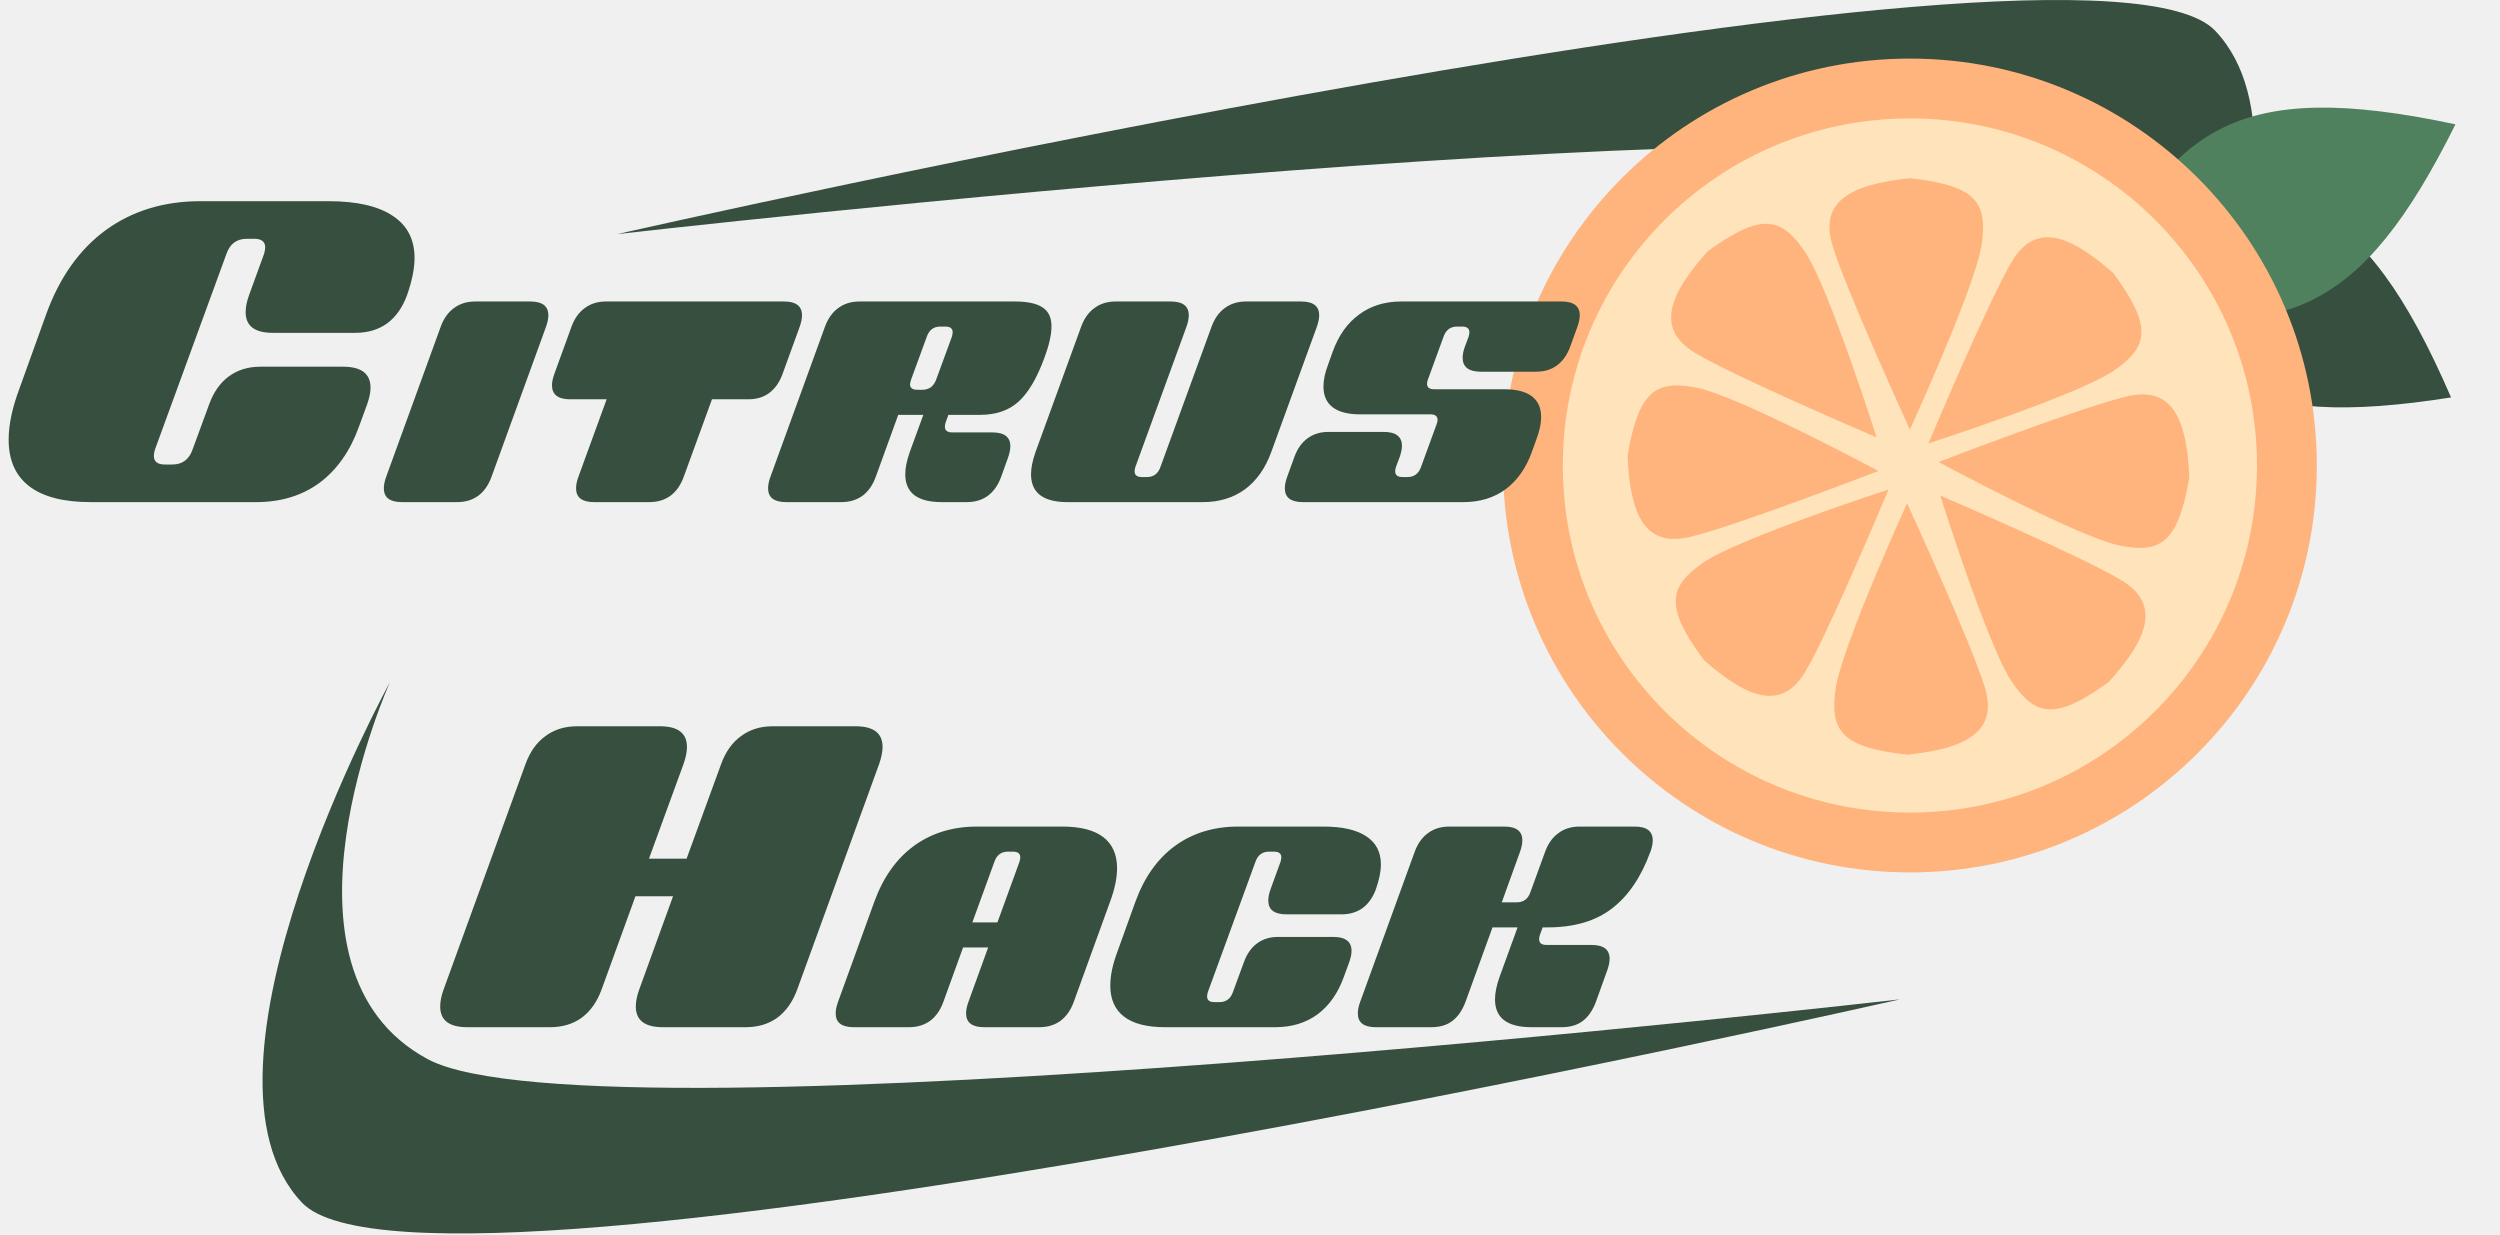
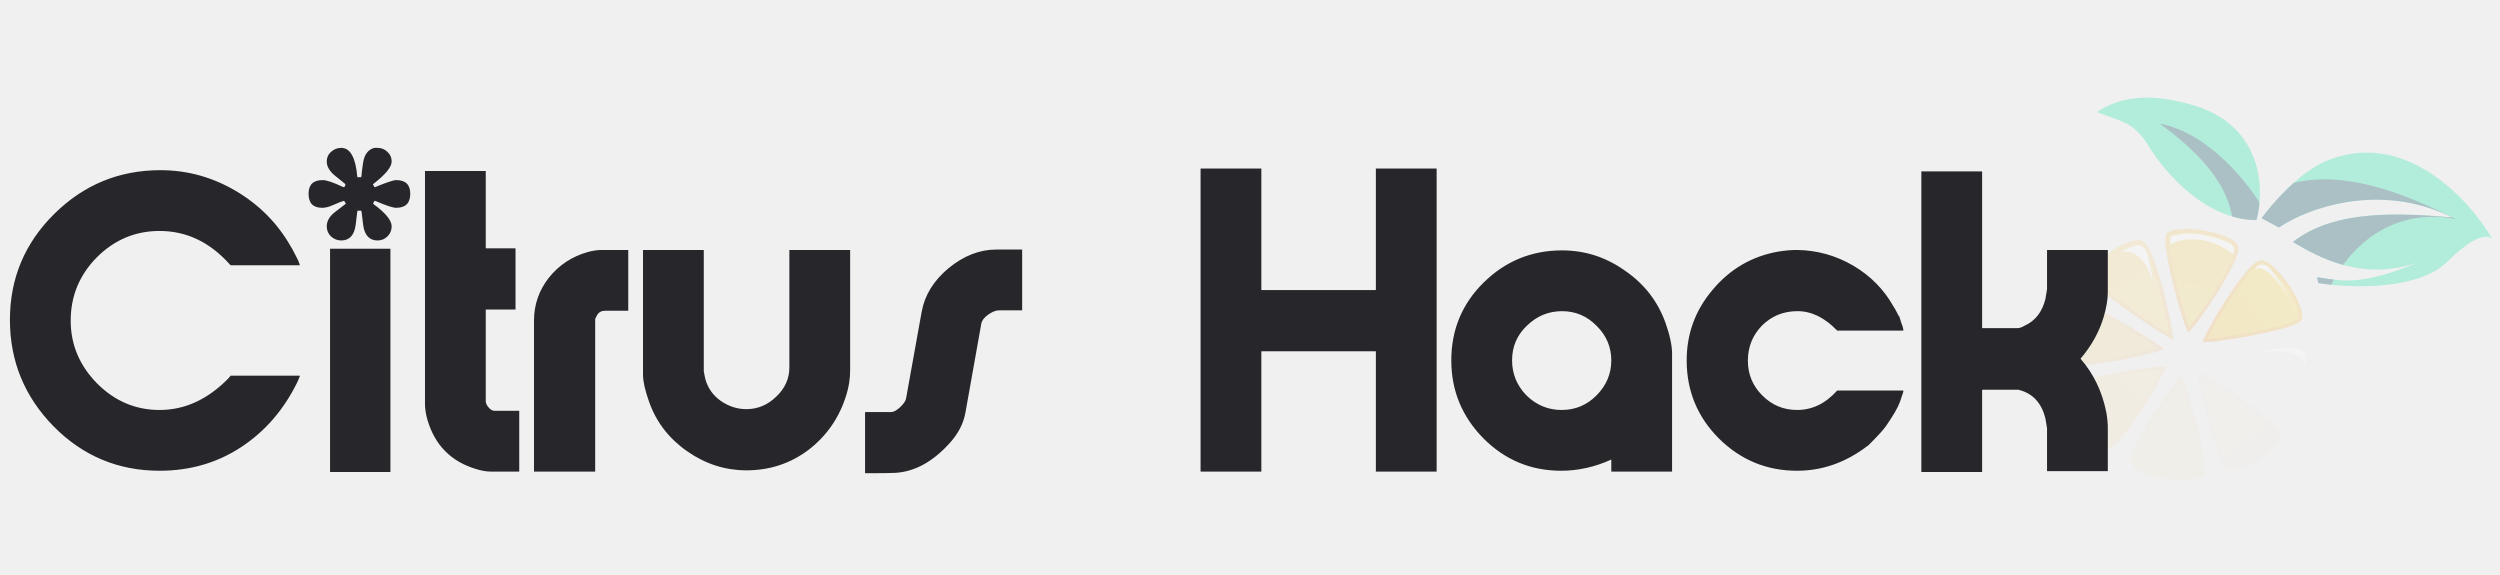
- <svg xmlns="http://www.w3.org/2000/svg" width="638" height="315" viewBox="0 0 638 315" fill="none">
-   <path d="M77.112 306.959C45.041 273.361 99.51 174.096 99.51 174.096C99.51 174.096 66.421 247.4 109.182 270.307C151.942 293.214 484.862 255.035 484.862 255.035C484.862 255.035 109.182 340.556 77.112 306.959Z" fill="#374F3E" />
-   <path d="M565.292 7.821C597.362 41.419 542.894 140.684 542.894 140.684C542.894 140.684 575.982 67.38 533.222 44.473C490.461 21.566 157.542 59.744 157.542 59.744C157.542 59.744 533.222 -25.776 565.292 7.821Z" fill="#374F3E" />
-   <path d="M535.805 52.2C582.433 41.195 603.04 49.451 625.508 101.421C572.764 109.746 553.243 98.777 535.805 52.2Z" fill="#374F3E" />
-   <path d="M534.531 76.301C552.588 31.926 571.261 19.919 626.634 31.732C602.847 79.538 582.593 89.088 534.531 76.301Z" fill="#50815E" />
-   <circle cx="487.407" cy="118.795" r="103.846" fill="#FFB47E" />
-   <circle cx="487.407" cy="118.795" r="88.575" fill="#FFE3BB" />
-   <path d="M505.733 62.29C504.206 72.98 487.407 109.632 487.407 109.632C487.407 109.632 470.608 72.98 467.554 62.29C464.5 51.6 471.926 47.04 487.407 45.491C504.199 47.29 507.26 51.6 505.733 62.29Z" fill="#FFB47E" />
-   <path d="M513.33 173.859C507.287 164.909 495.141 126.464 495.141 126.464C495.141 126.464 532.193 142.36 541.632 148.235C551.071 154.109 548.626 162.474 538.189 174.012C524.534 183.949 519.372 182.808 513.33 173.859Z" fill="#FFB47E" />
-   <path d="M540.785 139.176C530.213 136.978 494.693 117.902 494.693 117.902C494.693 117.902 532.331 103.448 543.192 101.073C554.053 98.699 558.136 106.398 558.706 121.946C555.852 138.591 551.358 141.374 540.785 139.176Z" fill="#FFB47E" />
-   <path d="M539.393 94.632C530.488 100.739 492.132 113.163 492.132 113.163C492.132 113.163 507.759 75.997 513.565 66.516C519.372 57.035 527.754 59.419 539.367 69.772C549.402 83.355 548.299 88.525 539.393 94.632Z" fill="#FFB47E" />
-   <path d="M468.444 175.819C469.951 165.126 486.681 128.443 486.681 128.443C486.681 128.443 503.548 165.063 506.623 175.748C509.697 186.432 502.279 191.006 486.801 192.583C470.006 190.816 466.937 186.512 468.444 175.819Z" fill="#FFB47E" />
-   <path d="M460.638 64.265C466.697 73.204 478.916 111.626 478.916 111.626C478.916 111.626 441.833 95.8 432.384 89.943C422.934 84.085 425.362 75.716 435.778 64.159C449.414 54.196 454.578 55.327 460.638 64.265Z" fill="#FFB47E" />
-   <path d="M433.247 98.999C443.824 101.177 479.38 120.186 479.38 120.186C479.38 120.186 441.769 134.712 430.912 137.106C420.055 139.501 415.958 131.81 415.359 116.263C418.182 99.613 422.671 96.821 433.247 98.999Z" fill="#FFB47E" />
-   <path d="M434.723 143.54C443.617 137.416 481.95 124.921 481.95 124.921C481.95 124.921 466.392 162.116 460.604 171.608C454.815 181.1 446.429 178.732 434.796 168.401C424.735 154.837 425.829 149.664 434.723 143.54Z" fill="#FFB47E" />
-   <path d="M23.136 128.141C16.224 128.141 11.008 126.797 7.488 124.109C3.968 121.421 2.208 117.453 2.208 112.205C2.208 108.429 3.104 104.141 4.896 99.341L11.808 80.141C15.2 70.797 20.256 63.661 26.976 58.733C33.76 53.805 41.824 51.341 51.168 51.341H83.808C91.04 51.341 96.512 52.589 100.224 55.085C103.936 57.517 105.792 61.101 105.792 65.837C105.792 68.525 105.152 71.693 103.872 75.341C102.72 78.477 101.024 80.877 98.784 82.541C96.544 84.141 93.856 84.941 90.72 84.941H69.6C64.992 84.941 62.688 83.181 62.688 79.661C62.688 78.381 62.976 76.941 63.552 75.341L67.392 64.781C67.584 64.077 67.68 63.533 67.68 63.149C67.68 61.677 66.752 60.941 64.896 60.941H62.976C60.416 60.941 58.688 62.221 57.792 64.781L39.552 114.701C39.36 115.341 39.264 115.885 39.264 116.333C39.264 117.805 40.192 118.541 42.048 118.541H43.968C46.528 118.541 48.256 117.261 49.152 114.701L53.376 103.181C54.528 100.045 56.192 97.677 58.368 96.077C60.608 94.413 63.296 93.581 66.432 93.581H87.552C92.224 93.581 94.56 95.373 94.56 98.957C94.56 100.109 94.272 101.517 93.696 103.181L91.584 108.941C89.344 115.149 85.984 119.917 81.504 123.245C77.024 126.509 71.648 128.141 65.376 128.141H23.136ZM102.562 128.141C99.49 128.141 97.954 126.967 97.954 124.621C97.954 123.767 98.145 122.807 98.529 121.741L112.482 83.341C113.25 81.25 114.38 79.671 115.874 78.605C117.367 77.495 119.159 76.941 121.25 76.941H135.33C138.402 76.941 139.938 78.114 139.938 80.461C139.938 81.271 139.746 82.231 139.362 83.341L125.41 121.741C124.642 123.831 123.511 125.431 122.018 126.541C120.524 127.607 118.732 128.141 116.642 128.141H102.562ZM151.617 128.141C148.545 128.141 147.009 126.967 147.009 124.621C147.009 123.767 147.201 122.807 147.585 121.741L154.817 101.901H145.537C142.422 101.901 140.865 100.706 140.865 98.317C140.865 97.506 141.057 96.567 141.441 95.501L145.857 83.341C146.625 81.25 147.755 79.671 149.249 78.605C150.742 77.495 152.534 76.941 154.625 76.941H200.065C203.137 76.941 204.673 78.114 204.673 80.461C204.673 81.271 204.481 82.231 204.097 83.341L199.681 95.501C198.913 97.591 197.782 99.191 196.289 100.301C194.838 101.367 193.067 101.901 190.977 101.901H181.697L174.465 121.741C173.697 123.831 172.566 125.431 171.073 126.541C169.579 127.607 167.787 128.141 165.697 128.141H151.617ZM200.624 128.141C197.552 128.141 196.016 126.967 196.016 124.621C196.016 123.767 196.208 122.807 196.592 121.741L210.544 83.341C211.312 81.25 212.443 79.671 213.936 78.605C215.429 77.495 217.221 76.941 219.312 76.941H258.992C262.235 76.941 264.603 77.453 266.096 78.477C267.589 79.458 268.336 81.058 268.336 83.277C268.336 85.41 267.739 88.077 266.544 91.277C264.624 96.525 262.405 100.279 259.888 102.541C257.413 104.759 254.171 105.869 250.16 105.869H242.032L241.328 107.789C241.2 108.215 241.136 108.578 241.136 108.877C241.136 109.858 241.755 110.349 242.992 110.349H253.232C256.304 110.349 257.84 111.522 257.84 113.869C257.84 114.679 257.648 115.639 257.264 116.749L255.472 121.741C254.704 123.831 253.573 125.431 252.08 126.541C250.587 127.607 248.795 128.141 246.704 128.141H240.304C237.232 128.141 234.907 127.543 233.328 126.349C231.792 125.154 231.024 123.383 231.024 121.037C231.024 119.415 231.408 117.517 232.176 115.341L235.632 105.869H229.232L223.472 121.741C222.704 123.831 221.573 125.431 220.08 126.541C218.587 127.607 216.795 128.141 214.704 128.141H200.624ZM232.496 96.909C232.325 97.506 232.24 97.89 232.24 98.061C232.24 98.999 232.859 99.469 234.096 99.469H235.376C236.229 99.469 236.955 99.255 237.552 98.829C238.149 98.359 238.597 97.719 238.896 96.909L242.928 85.901C243.056 85.431 243.12 85.069 243.12 84.813C243.12 83.831 242.501 83.341 241.264 83.341H239.984C238.277 83.341 237.125 84.194 236.528 85.901L232.496 96.909ZM298.767 76.941C301.839 76.941 303.375 78.114 303.375 80.461C303.375 81.271 303.183 82.231 302.799 83.341L289.743 119.181C289.615 119.607 289.551 119.97 289.551 120.269C289.551 121.25 290.17 121.741 291.407 121.741H292.687C294.394 121.741 295.546 120.887 296.143 119.181L309.199 83.341C309.967 81.25 311.098 79.671 312.591 78.605C314.084 77.495 315.876 76.941 317.967 76.941H332.047C335.119 76.941 336.655 78.114 336.655 80.461C336.655 81.271 336.463 82.231 336.079 83.341L324.431 115.341C322.938 119.479 320.698 122.658 317.711 124.877C314.724 127.053 311.14 128.141 306.959 128.141H272.399C269.327 128.141 267.002 127.543 265.423 126.349C263.887 125.154 263.119 123.383 263.119 121.037C263.119 119.415 263.503 117.517 264.271 115.341L275.919 83.341C276.687 81.25 277.818 79.671 279.311 78.605C280.804 77.495 282.596 76.941 284.687 76.941H298.767ZM332.498 128.141C329.425 128.141 327.889 126.967 327.889 124.621C327.889 123.767 328.081 122.807 328.465 121.741L330.322 116.621C331.09 114.53 332.199 112.951 333.65 111.885C335.143 110.775 336.935 110.221 339.026 110.221H353.106C356.22 110.221 357.778 111.415 357.778 113.805C357.778 114.573 357.586 115.511 357.202 116.621L356.242 119.181C356.114 119.607 356.05 119.97 356.05 120.269C356.05 121.25 356.668 121.741 357.906 121.741H359.186C360.892 121.741 362.044 120.887 362.642 119.181L366.61 108.301C366.78 107.917 366.866 107.533 366.866 107.149C366.866 106.21 366.247 105.741 365.01 105.741H347.09C344.018 105.741 341.692 105.143 340.114 103.949C338.535 102.754 337.746 100.983 337.746 98.637C337.746 96.973 338.151 95.074 338.962 92.941L340.114 89.741C341.607 85.602 343.847 82.445 346.833 80.269C349.82 78.05 353.404 76.941 357.586 76.941H398.546C401.618 76.941 403.154 78.114 403.154 80.461C403.154 81.271 402.962 82.231 402.578 83.341L400.722 88.461C399.954 90.551 398.823 92.151 397.33 93.261C395.879 94.327 394.108 94.861 392.018 94.861H377.938C374.823 94.861 373.266 93.666 373.266 91.277C373.266 90.466 373.458 89.527 373.842 88.461L374.802 85.901C374.93 85.431 374.994 85.069 374.994 84.813C374.994 83.831 374.375 83.341 373.138 83.341H371.858C370.151 83.341 368.999 84.194 368.402 85.901L364.434 96.781C364.263 97.165 364.178 97.549 364.178 97.933C364.178 98.871 364.796 99.341 366.034 99.341H383.954C387.026 99.341 389.351 99.938 390.93 101.133C392.508 102.327 393.298 104.098 393.298 106.445C393.298 108.109 392.892 110.007 392.082 112.141L390.93 115.341C389.436 119.479 387.196 122.658 384.21 124.877C381.223 127.053 377.639 128.141 373.458 128.141H332.498ZM119.249 262.141C114.64 262.141 112.336 260.381 112.336 256.861C112.336 255.581 112.624 254.141 113.2 252.541L134.129 194.941C135.281 191.805 136.977 189.437 139.217 187.837C141.457 186.173 144.145 185.341 147.281 185.341H168.401C173.009 185.341 175.312 187.101 175.312 190.621C175.312 191.837 175.025 193.277 174.449 194.941L165.617 219.133H175.217L184.049 194.941C185.201 191.805 186.897 189.437 189.137 187.837C191.377 186.173 194.065 185.341 197.201 185.341H218.321C222.929 185.341 225.233 187.101 225.233 190.621C225.233 191.837 224.945 193.277 224.369 194.941L203.441 252.541C202.289 255.677 200.593 258.077 198.353 259.741C196.113 261.341 193.425 262.141 190.289 262.141H169.169C164.561 262.141 162.257 260.381 162.257 256.861C162.257 255.581 162.545 254.141 163.121 252.541L171.76 228.733H162.161L153.521 252.541C152.369 255.677 150.673 258.077 148.433 259.741C146.193 261.341 143.505 262.141 140.369 262.141H119.249ZM217.874 262.141C214.802 262.141 213.266 260.967 213.266 258.621C213.266 257.767 213.458 256.807 213.842 255.741L223.122 230.141C225.383 223.911 228.754 219.154 233.234 215.869C237.757 212.583 243.133 210.941 249.362 210.941H271.122C275.73 210.941 279.207 211.837 281.554 213.629C283.901 215.421 285.074 218.066 285.074 221.565C285.074 224.082 284.477 226.941 283.282 230.141L274.002 255.741C273.234 257.831 272.103 259.431 270.61 260.541C269.117 261.607 267.325 262.141 265.234 262.141H251.154C248.082 262.141 246.546 260.967 246.546 258.621C246.546 257.767 246.738 256.807 247.122 255.741L252.178 241.789H245.778L240.722 255.741C239.954 257.831 238.823 259.431 237.33 260.541C235.837 261.607 234.045 262.141 231.954 262.141H217.874ZM254.546 235.389L260.178 219.901C260.306 219.431 260.37 219.069 260.37 218.813C260.37 217.831 259.751 217.341 258.514 217.341H257.234C255.527 217.341 254.375 218.194 253.778 219.901L248.146 235.389H254.546ZM297.299 262.141C292.691 262.141 289.214 261.245 286.867 259.453C284.52 257.661 283.347 255.015 283.347 251.517C283.347 248.999 283.944 246.141 285.139 242.941L289.747 230.141C292.008 223.911 295.379 219.154 299.859 215.869C304.382 212.583 309.758 210.941 315.987 210.941H337.747C342.568 210.941 346.216 211.773 348.691 213.437C351.166 215.058 352.403 217.447 352.403 220.605C352.403 222.397 351.976 224.509 351.123 226.941C350.355 229.031 349.224 230.631 347.731 231.741C346.238 232.807 344.446 233.341 342.355 233.341H328.275C325.203 233.341 323.667 232.167 323.667 229.821C323.667 228.967 323.859 228.007 324.243 226.941L326.803 219.901C326.931 219.431 326.995 219.069 326.995 218.813C326.995 217.831 326.376 217.341 325.139 217.341H323.859C322.152 217.341 321 218.194 320.403 219.901L308.243 253.181C308.115 253.607 308.051 253.97 308.051 254.269C308.051 255.25 308.67 255.741 309.907 255.741H311.187C312.894 255.741 314.046 254.887 314.643 253.181L317.459 245.501C318.227 243.41 319.336 241.831 320.787 240.765C322.28 239.655 324.072 239.101 326.163 239.101H340.243C343.358 239.101 344.915 240.295 344.915 242.685C344.915 243.453 344.723 244.391 344.339 245.501L342.931 249.341C341.438 253.479 339.198 256.658 336.211 258.877C333.224 261.053 329.64 262.141 325.459 262.141H297.299ZM351.124 262.141C348.052 262.141 346.516 260.967 346.516 258.621C346.516 257.767 346.708 256.807 347.092 255.741L361.044 217.341C361.812 215.25 362.943 213.671 364.436 212.605C365.929 211.495 367.721 210.941 369.812 210.941H383.892C386.964 210.941 388.5 212.114 388.5 214.461C388.5 215.271 388.308 216.231 387.924 217.341L383.252 230.269H387.092C388.799 230.269 389.951 229.415 390.548 227.709L394.324 217.341C395.092 215.25 396.223 213.671 397.716 212.605C399.209 211.495 401.001 210.941 403.092 210.941H417.172C420.244 210.941 421.78 212.114 421.78 214.461C421.78 215.271 421.588 216.231 421.204 217.341L421.14 217.469C418.793 223.869 415.529 228.669 411.348 231.869C407.167 235.069 401.705 236.669 394.964 236.669H393.684L392.98 238.589C392.852 239.015 392.788 239.378 392.788 239.677C392.788 240.658 393.407 241.149 394.644 241.149H406.164C409.236 241.149 410.772 242.322 410.772 244.669C410.772 245.479 410.58 246.439 410.196 247.549L407.252 255.741C406.441 257.874 405.332 259.474 403.924 260.541C402.559 261.607 400.745 262.141 398.484 262.141H390.804C387.732 262.141 385.407 261.543 383.828 260.349C382.292 259.154 381.524 257.383 381.524 255.037C381.524 253.415 381.908 251.517 382.676 249.341L387.284 236.669H380.884L373.972 255.741C373.161 257.874 372.052 259.474 370.644 260.541C369.279 261.607 367.465 262.141 365.204 262.141H351.124Z" fill="#374F3E" />
+ <svg xmlns="http://www.w3.org/2000/svg" width="774" height="178" viewBox="0 0 774 178" fill="none">
+   <g opacity="0.3">
+     <path d="M717.726 87.62L717.387 85.812C725.252 87.032 730.782 88.623 749.209 81.044C731.413 87.498 717.597 79.439 710.073 75.051L709.884 74.941C722.722 64.749 743.084 65.947 759.289 67.326C736.508 56.025 713.953 64.696 705.523 70.444L700.189 67.551C703.383 63.159 711.765 53.507 719.739 50.036C744.213 39.413 764.589 61.686 771.778 74.239C771.797 74.27 771.815 74.301 771.832 74.332C771.814 74.301 771.796 74.27 771.778 74.239C770.823 72.687 766.803 71.96 757.797 80.931C748.612 90.079 727.256 89.202 717.726 87.62Z" fill="#21E5A7" />
+     <mask id="mask0_104_656" style="mask-type:alpha" maskUnits="userSpaceOnUse" x="700" y="47" width="72" height="42">
+       <path d="M717.726 87.62L717.387 85.812C725.252 87.032 730.782 88.623 749.209 81.044C731.413 87.498 717.597 79.439 710.073 75.051L709.884 74.941C722.722 64.749 743.084 65.947 759.289 67.326C736.508 56.025 713.953 64.696 705.523 70.444L700.189 67.551C703.383 63.159 711.765 53.507 719.739 50.036C744.213 39.413 764.589 61.686 771.778 74.239C771.797 74.27 771.815 74.301 771.832 74.332C771.814 74.301 771.796 74.27 771.778 74.239C770.823 72.687 766.803 71.96 757.797 80.931C748.612 90.079 727.256 89.202 717.726 87.62Z" fill="#21E5A7" />
+     </mask>
+     <g mask="url(#mask0_104_656)">
+       <path d="M760.321 67.8C736.798 63.406 723.942 81.533 720.453 91.145L698.373 68.409C698.276 68.153 699.815 65.638 706.758 57.629C725.991 50.804 748.885 62.308 760.321 67.8Z" fill="#0B4F62" />
+     </g>
+     <path d="M678.29 32.353C700.726 38.544 701.176 58.788 698.597 68.136C682.794 68.105 670.181 53.331 665.34 45.407C660.499 37.483 656.721 37.758 649.224 34.686C657.457 29.178 667.17 29.222 678.29 32.353Z" fill="#21E5A7" />
+     <mask id="mask1_104_656" style="mask-type:alpha" maskUnits="userSpaceOnUse" x="649" y="30" width="51" height="39">
+       <path d="M678.29 32.353C700.726 38.544 701.176 58.788 698.597 68.136C682.794 68.105 670.181 53.331 665.34 45.407C660.499 37.483 656.721 37.758 649.224 34.686C657.457 29.178 667.17 29.222 678.29 32.353Z" fill="#21E5A7" />
+     </mask>
+     <g mask="url(#mask1_104_656)">
+       <path d="M700.877 64.969L700.044 70.261C697.701 72.689 692.624 75.416 691.058 66.903C689.1 56.261 680.767 47.123 668.656 38.259C684.15 41.229 696.592 57.303 700.877 64.969Z" fill="#0B4F62" />
+     </g>
+     <path opacity="0.1" d="M674.727 117.887C674.926 117.659 675.094 117.479 675.228 117.347C675.31 117.518 675.408 117.744 675.52 118.026C675.805 118.744 676.163 119.773 676.563 121.024C677.364 123.525 678.328 126.887 679.216 130.371C680.105 133.856 680.915 137.453 681.413 140.426C681.661 141.914 681.83 143.235 681.892 144.303C681.956 145.395 681.902 146.149 681.757 146.55C681.641 146.873 681.32 147.192 680.704 147.465C680.095 147.736 679.267 147.928 678.268 148.039C676.275 148.259 673.709 148.139 671.125 147.75C668.542 147.362 665.974 146.71 663.973 145.884C662.972 145.471 662.131 145.021 661.504 144.551C660.87 144.075 660.501 143.612 660.366 143.189C660.235 142.775 660.285 142.056 660.582 141.024C660.871 140.017 661.366 138.801 662.013 137.449C663.307 134.745 665.182 131.551 667.139 128.493C669.095 125.437 671.125 122.53 672.725 120.402C673.525 119.337 674.213 118.474 674.727 117.887Z" fill="url(#paint0_linear_104_656)" stroke="url(#paint1_linear_104_656)" />
+     <path opacity="0.6" d="M682.928 104.741C682.805 105.018 682.712 105.245 682.648 105.423C682.837 105.426 683.084 105.42 683.387 105.403C684.159 105.361 685.242 105.254 686.547 105.093C689.153 104.771 692.609 104.236 696.144 103.581C699.681 102.927 703.286 102.154 706.194 101.359C707.648 100.961 708.919 100.56 709.914 100.169C710.932 99.768 711.594 99.403 711.897 99.104C712.142 98.863 712.297 98.437 712.287 97.764C712.277 97.098 712.105 96.265 711.786 95.312C711.15 93.41 709.965 91.132 708.529 88.948C707.093 86.767 705.424 84.708 703.836 83.238C703.041 82.503 702.279 81.927 701.589 81.556C700.891 81.18 700.317 81.039 699.876 81.094C699.445 81.148 698.814 81.496 698.001 82.198C697.208 82.882 696.312 83.841 695.355 84.996C693.443 87.305 691.33 90.346 689.375 93.405C687.421 96.462 685.633 99.525 684.372 101.869C683.741 103.042 683.246 104.029 682.928 104.741Z" fill="url(#paint2_linear_104_656)" stroke="url(#paint3_linear_104_656)" />
+     <path opacity="0.05" d="M681.038 116.2C681.01 115.967 680.991 115.768 680.98 115.603C681.131 115.676 681.312 115.77 681.523 115.884C682.206 116.254 683.153 116.817 684.282 117.523C686.539 118.933 689.503 120.9 692.505 123.007C695.508 125.115 698.542 127.359 700.942 129.323C702.143 130.306 703.179 131.213 703.971 131.995C704.777 132.791 705.287 133.415 705.487 133.832C705.655 134.181 705.669 134.637 705.482 135.217C705.295 135.798 704.92 136.459 704.379 137.168C703.299 138.583 701.624 140.102 699.745 141.431C697.867 142.759 695.817 143.876 694.002 144.502C693.094 144.815 692.262 145 691.55 145.034C690.835 145.07 690.282 144.952 689.89 144.706C689.496 144.46 689.012 143.857 688.47 142.876C687.94 141.916 687.393 140.667 686.846 139.221C685.753 136.33 684.679 132.697 683.753 129.119C682.827 125.543 682.052 122.033 681.556 119.393C681.307 118.072 681.13 116.975 681.038 116.2ZM680.975 115.137C680.975 115.136 680.975 115.135 680.975 115.135C680.976 115.135 680.975 115.136 680.975 115.137Z" fill="url(#paint4_linear_104_656)" stroke="url(#paint5_linear_104_656)" />
+     <path opacity="0.2" d="M669.582 114.596C669.705 114.319 669.798 114.092 669.861 113.914C669.672 113.911 669.426 113.917 669.123 113.934C668.351 113.976 667.267 114.083 665.963 114.244C663.357 114.566 659.901 115.101 656.365 115.755C652.829 116.41 649.223 117.183 646.316 117.978C644.862 118.376 643.591 118.777 642.595 119.168C641.578 119.568 640.916 119.933 640.612 120.233C640.368 120.474 640.213 120.9 640.223 121.573C640.233 122.239 640.405 123.072 640.724 124.025C641.36 125.927 642.545 128.205 643.981 130.388C645.417 132.57 647.086 134.629 648.674 136.099C649.469 136.834 650.23 137.409 650.921 137.781C651.618 138.157 652.193 138.298 652.634 138.242C653.065 138.188 653.696 137.841 654.509 137.139C655.302 136.455 656.198 135.496 657.155 134.34C659.066 132.032 661.18 128.991 663.135 125.932C665.089 122.875 666.877 119.812 668.138 117.468C668.769 116.295 669.264 115.308 669.582 114.596Z" fill="url(#paint6_linear_104_656)" stroke="url(#paint7_linear_104_656)" />
+     <path opacity="0.5" d="M678.076 101.637C677.877 101.865 677.709 102.045 677.575 102.177C677.493 102.007 677.395 101.78 677.283 101.498C676.998 100.78 676.64 99.752 676.239 98.5C675.439 95.999 674.475 92.637 673.587 89.153C672.698 85.668 671.887 82.071 671.39 79.098C671.141 77.611 670.973 76.29 670.911 75.221C670.847 74.129 670.901 73.375 671.046 72.975C671.162 72.651 671.483 72.332 672.099 72.059C672.708 71.789 673.536 71.596 674.535 71.486C676.528 71.265 679.094 71.385 681.678 71.774C684.26 72.162 686.829 72.814 688.83 73.64C689.83 74.053 690.672 74.503 691.299 74.974C691.933 75.45 692.301 75.912 692.436 76.336C692.568 76.75 692.518 77.468 692.221 78.501C691.932 79.507 691.437 80.723 690.79 82.076C689.496 84.779 687.621 87.974 685.664 91.031C683.708 94.087 681.678 96.995 680.078 99.122C679.278 100.187 678.59 101.05 678.076 101.637Z" fill="url(#paint8_linear_104_656)" stroke="url(#paint9_linear_104_656)" />
+     <path d="M671.794 75.709L672.054 73.254C679.453 70.562 688.304 74.477 690.052 75.158C691.8 75.839 691.937 77.674 691.342 78.603C682.892 72.15 674.789 73.985 671.794 75.709Z" fill="white" />
+     <path d="M710.323 94.674C703.24 82.807 699.338 82.262 698.272 83.473C698.33 82.927 698.874 81.849 700.59 81.898C702.734 81.959 705.686 86.904 710.323 94.674Z" fill="white" />
+     <path d="M698.862 109.18C703.745 108.373 713.475 108.045 713.328 113.192C715.285 108.766 712.781 105.854 698.862 109.18Z" fill="white" />
+     <path opacity="0.3" d="M668.466 108.159C668.689 108.086 668.878 108.02 669.032 107.962C668.902 107.855 668.741 107.729 668.55 107.586C667.927 107.121 667.019 106.498 665.905 105.768C663.678 104.31 660.649 102.445 657.477 100.603C654.304 98.761 650.995 96.948 648.205 95.592C646.81 94.914 645.551 94.354 644.509 93.963C643.449 93.565 642.669 93.364 642.207 93.357C641.819 93.352 641.399 93.53 640.951 93.942C640.502 94.356 640.059 94.974 639.643 95.762C638.811 97.336 638.134 99.494 637.716 101.757C637.297 104.018 637.144 106.348 637.336 108.259C637.433 109.214 637.614 110.047 637.881 110.707C638.149 111.371 638.487 111.824 638.875 112.077C639.264 112.331 640.015 112.518 641.133 112.598C642.226 112.677 643.589 112.65 645.131 112.54C648.214 112.32 651.962 111.771 655.599 111.112C659.234 110.453 662.745 109.685 665.35 109.028C666.654 108.699 667.724 108.4 668.466 108.159ZM669.457 107.77C669.458 107.769 669.459 107.769 669.459 107.769C669.459 107.769 669.458 107.769 669.457 107.77Z" fill="url(#paint10_linear_104_656)" stroke="url(#paint11_linear_104_656)" />
+     <path opacity="0.4" d="M672.174 103.728C672.201 103.961 672.221 104.16 672.232 104.325C672.081 104.251 671.899 104.158 671.689 104.044C671.006 103.673 670.059 103.111 668.929 102.405C666.672 100.995 663.709 99.028 660.706 96.92C657.704 94.812 654.67 92.569 652.269 90.604C651.069 89.622 650.033 88.714 649.24 87.932C648.434 87.136 647.925 86.513 647.725 86.096C647.557 85.746 647.543 85.291 647.73 84.711C647.916 84.13 648.292 83.469 648.833 82.76C649.913 81.345 651.588 79.826 653.467 78.496C655.344 77.168 657.395 76.052 659.21 75.426C660.118 75.113 660.95 74.928 661.661 74.893C662.376 74.858 662.93 74.975 663.322 75.221C663.715 75.468 664.2 76.071 664.742 77.052C665.272 78.011 665.819 79.26 666.366 80.707C667.459 83.598 668.533 87.231 669.459 90.809C670.385 94.385 671.16 97.894 671.656 100.535C671.905 101.856 672.082 102.952 672.174 103.728ZM672.237 104.791C672.236 104.792 672.236 104.793 672.236 104.793C672.236 104.793 672.236 104.792 672.237 104.791Z" fill="url(#paint12_linear_104_656)" stroke="url(#paint13_linear_104_656)" />
+     <path d="M646.305 96.549C643.171 94.894 641.438 98.24 640.964 100.12L640.034 99.525C639.951 98.744 640.125 96.788 641.483 95.211C643.18 93.24 650.222 98.617 646.305 96.549Z" fill="white" />
+     <path d="M666.716 87.746C663.917 77.92 658.83 77.315 656.636 78.241C658.011 77.229 661.174 75.379 662.82 76.083C664.878 76.962 665.239 79.813 666.716 87.746Z" fill="white" />
+   </g>
+   <path d="M3.072 99.024C3.072 86.224 7.637 75.301 16.768 66.256C25.899 57.211 36.864 52.688 49.664 52.688C57.941 52.688 65.707 54.821 72.96 59.088C80.213 63.355 85.888 69.072 89.984 76.24C90.155 76.411 90.795 77.605 91.904 79.824C92.16 80.251 92.416 80.848 92.672 81.616C92.672 81.701 92.715 81.829 92.8 82V82.128H71.424C71.339 82.043 71.211 81.915 71.04 81.744C64.896 74.917 57.685 71.504 49.408 71.504C41.899 71.504 35.413 74.235 29.952 79.696C24.576 85.157 21.888 91.685 21.888 99.28C21.888 106.704 24.619 113.189 30.08 118.736C35.541 124.197 41.984 126.928 49.408 126.928C57.259 126.928 64.384 123.643 70.784 117.072C70.955 116.816 71.168 116.56 71.424 116.304H92.8V116.56C92.629 116.987 92.373 117.584 92.032 118.352C87.851 126.885 82.048 133.584 74.624 138.448C67.2 143.312 58.795 145.744 49.408 145.744C36.608 145.744 25.685 141.179 16.64 132.048C7.595 122.832 3.072 111.824 3.072 99.024ZM102.186 77.008H120.874V146.128H102.186V77.008ZM101.162 70.096C101.162 68.475 101.973 67.024 103.594 65.744C104.789 64.805 105.898 63.952 106.922 63.184C107.007 63.184 107.05 63.141 107.05 63.056C107.05 62.971 107.007 62.885 106.922 62.8C106.837 62.629 106.709 62.416 106.538 62.16C106.111 62.245 105.002 62.672 103.21 63.44C101.93 64.037 100.778 64.336 99.754 64.336C96.938 64.336 95.53 62.885 95.53 59.984C95.53 57.168 96.981 55.76 99.882 55.76C101.077 55.76 103.125 56.443 106.026 57.808L106.41 57.936H106.538C106.794 57.68 106.922 57.467 106.922 57.296V57.168C106.922 56.997 106.837 56.869 106.666 56.784C105.471 55.845 104.319 54.907 103.21 53.968C101.845 52.688 101.162 51.365 101.162 50C101.162 48.805 101.589 47.824 102.442 47.056C103.381 46.203 104.447 45.776 105.642 45.776C108.458 45.776 110.122 48.805 110.634 54.864H111.786L111.914 54.48C111.914 54.053 112.085 52.645 112.426 50.256C112.853 47.781 114.005 46.288 115.882 45.776H116.906C118.101 45.776 119.125 46.203 119.978 47.056C120.831 47.824 121.258 48.805 121.258 50C121.258 51.707 119.381 54.011 115.626 56.912C115.626 56.912 115.583 56.955 115.498 57.04V57.168C115.583 57.339 115.711 57.552 115.882 57.808L116.01 57.936H116.138C119.637 56.485 121.813 55.76 122.666 55.76C125.567 55.76 127.018 57.168 127.018 59.984C127.018 62.885 125.567 64.336 122.666 64.336C121.642 64.336 119.551 63.653 116.394 62.288C116.309 62.288 116.181 62.245 116.01 62.16L115.882 62.288L115.498 63.056L115.626 63.184C119.381 65.915 121.258 68.219 121.258 70.096C121.258 71.291 120.831 72.315 119.978 73.168C119.125 74.021 118.101 74.448 116.906 74.448C114.346 74.448 112.853 72.827 112.426 69.584C112.085 66.939 111.914 65.531 111.914 65.36L111.786 65.232H110.762L110.634 65.36C110.634 65.531 110.463 66.939 110.122 69.584C109.695 72.827 108.202 74.448 105.642 74.448C104.447 74.448 103.381 74.021 102.442 73.168C101.589 72.315 101.162 71.291 101.162 70.096ZM131.575 52.944H150.391V76.88H159.607V95.824H150.391V124.24C150.391 124.837 150.69 125.477 151.287 126.16C151.884 126.843 152.482 127.184 153.079 127.184H160.759V146H151.799C150.604 146 149.154 145.744 147.447 145.232C139.682 142.928 134.647 137.851 132.343 130C131.831 128.208 131.575 126.587 131.575 125.136V52.944ZM194.509 77.392V96.208H187.341C186.232 96.208 185.421 96.635 184.909 97.488C184.482 98.256 184.269 98.683 184.269 98.768V146H165.325V99.28C165.325 94.331 166.861 89.893 169.933 85.968C173.09 82.043 177.101 79.397 181.965 78.032C183.501 77.605 184.952 77.392 186.317 77.392H194.509ZM199.075 77.392H217.891V114.896C218.062 115.92 218.232 116.773 218.403 117.456C219.171 120.187 220.75 122.405 223.139 124.112C225.614 125.819 228.259 126.672 231.075 126.672C234.574 126.672 237.646 125.392 240.291 122.832C243.022 120.272 244.387 117.243 244.387 113.744V77.392H263.203V114.64C263.203 117.2 262.819 119.717 262.051 122.192C259.918 129.189 256.035 134.864 250.403 139.216C244.771 143.483 238.328 145.616 231.075 145.616C224.504 145.616 218.403 143.653 212.771 139.728C207.139 135.803 203.214 130.725 200.995 124.496C199.715 120.912 199.075 118.096 199.075 116.048V77.392ZM267.825 127.568H275.889C276.657 127.568 277.553 127.099 278.577 126.16C279.686 125.136 280.326 124.24 280.497 123.472L285.361 96.464C286.3 91.344 289.073 86.864 293.681 83.024C298.374 79.184 303.281 77.264 308.401 77.264H316.465V96.08H309.297C308.273 96.08 307.121 96.549 305.841 97.488C304.646 98.341 303.964 99.28 303.793 100.304L298.929 127.568C298.332 131.152 296.582 134.48 293.681 137.552C288.646 143.013 283.228 145.957 277.425 146.384C276.401 146.469 273.201 146.512 267.825 146.512V127.568ZM371.697 52.176H390.513V89.808H425.969V52.176H444.785V146H425.969V108.752H390.513V146H371.697V52.176ZM498.858 142.288C493.738 144.592 488.575 145.744 483.37 145.744C473.983 145.744 465.962 142.416 459.306 135.76C452.65 129.019 449.322 120.955 449.322 111.568C449.322 102.096 452.65 94.075 459.306 87.504C466.047 80.848 474.154 77.52 483.626 77.52C490.709 77.52 497.194 79.611 503.082 83.792C509.055 87.888 513.237 93.264 515.626 99.92C516.991 103.76 517.674 106.96 517.674 109.52V146H498.858V142.288ZM468.138 111.568C468.138 115.749 469.631 119.376 472.618 122.448C475.69 125.435 479.317 126.928 483.498 126.928C487.679 126.928 491.263 125.435 494.25 122.448C497.322 119.376 498.858 115.749 498.858 111.568C498.858 107.472 497.365 103.931 494.378 100.944C491.391 97.872 487.807 96.336 483.626 96.336C479.445 96.336 475.818 97.829 472.746 100.816C469.674 103.717 468.138 107.301 468.138 111.568ZM522.197 111.568C522.197 103.291 524.885 95.995 530.261 89.68C535.637 83.28 542.378 79.355 550.485 77.904C552.533 77.563 554.496 77.392 556.373 77.392C562.602 77.477 568.405 79.099 573.781 82.256C579.157 85.413 583.338 89.68 586.325 95.056C586.496 95.227 587.008 96.165 587.861 97.872C587.861 97.445 588.117 98.128 588.629 99.92C588.885 100.517 589.098 101.2 589.269 101.968V102.352H568.789C564.949 98.341 560.853 96.336 556.501 96.336C552.149 96.336 548.48 97.829 545.493 100.816C542.592 103.803 541.141 107.429 541.141 111.696C541.141 115.877 542.634 119.461 545.621 122.448C548.608 125.435 552.192 126.928 556.373 126.928C561.066 126.928 565.205 124.923 568.789 120.912H589.269V121.296C589.013 122.064 588.672 123.088 588.245 124.368C587.648 126.075 586.197 128.592 583.893 131.92C583.125 133.029 581.461 134.864 578.901 137.424C578.901 137.424 578.773 137.552 578.517 137.808C578.261 137.979 578.09 138.107 578.005 138.192C571.349 143.227 564.138 145.744 556.373 145.744C546.986 145.744 538.922 142.416 532.181 135.76C525.525 129.104 522.197 121.04 522.197 111.568ZM594.849 53.072H613.665V101.584H624.673C625.27 101.584 625.996 101.328 626.849 100.816C630.092 99.365 632.225 96.635 633.249 92.624C633.59 90.576 633.761 89.552 633.761 89.552V77.392H652.577V90.576C652.577 92.709 652.15 95.227 651.297 98.128C649.932 102.736 647.542 107.045 644.129 111.056C648.14 115.664 650.785 121.125 652.065 127.44C652.065 127.525 652.108 127.781 652.193 128.208C652.278 128.635 652.321 128.891 652.321 128.976C652.406 129.488 652.492 130.427 652.577 131.792V145.872H633.761V132.56C633.761 132.56 633.59 131.536 633.249 129.488C632.054 124.795 629.409 121.893 625.313 120.784C625.228 120.784 625.142 120.741 625.057 120.656C624.886 120.656 624.758 120.656 624.673 120.656H613.665V146.128H594.849V53.072Z" fill="#27262B" />
+   <defs>
+     <linearGradient id="paint0_linear_104_656" x1="675.256" y1="116.642" x2="670.487" y2="148.16" gradientUnits="userSpaceOnUse">
+       <stop stop-color="#FEB609" />
+       <stop offset="1" stop-color="#FAA605" />
+     </linearGradient>
+     <linearGradient id="paint1_linear_104_656" x1="675.256" y1="116.642" x2="670.487" y2="148.16" gradientUnits="userSpaceOnUse">
+       <stop stop-color="#F38A06" />
+       <stop offset="1" stop-color="#FAB10A" />
+     </linearGradient>
+     <linearGradient id="paint2_linear_104_656" x1="682.02" y1="105.744" x2="708.633" y2="88.198" gradientUnits="userSpaceOnUse">
+       <stop stop-color="#FABC04" />
+       <stop offset="1" stop-color="#FFD00C" />
+     </linearGradient>
+     <linearGradient id="paint3_linear_104_656" x1="682.02" y1="105.744" x2="708.633" y2="88.198" gradientUnits="userSpaceOnUse">
+       <stop stop-color="#F38A06" />
+       <stop offset="1" stop-color="#FAB10A" />
+     </linearGradient>
+     <linearGradient id="paint4_linear_104_656" x1="680.463" y1="114.986" x2="699.622" y2="142.13" gradientUnits="userSpaceOnUse">
+       <stop stop-color="#F8BE00" />
+       <stop offset="1" stop-color="#FAB205" />
+     </linearGradient>
+     <linearGradient id="paint5_linear_104_656" x1="680.463" y1="114.986" x2="699.622" y2="142.13" gradientUnits="userSpaceOnUse">
+       <stop stop-color="#F38A06" />
+       <stop offset="1" stop-color="#FAB10A" />
+     </linearGradient>
+     <linearGradient id="paint6_linear_104_656" x1="670.49" y1="113.593" x2="643.877" y2="131.139" gradientUnits="userSpaceOnUse">
+       <stop stop-color="#FBBA08" />
+       <stop offset="1" stop-color="#F4A604" />
+     </linearGradient>
+     <linearGradient id="paint7_linear_104_656" x1="670.49" y1="113.593" x2="643.877" y2="131.139" gradientUnits="userSpaceOnUse">
+       <stop stop-color="#F38A06" />
+       <stop offset="1" stop-color="#FAB10A" />
+     </linearGradient>
+     <linearGradient id="paint8_linear_104_656" x1="677.547" y1="102.883" x2="682.316" y2="71.365" gradientUnits="userSpaceOnUse">
+       <stop stop-color="#FFCC07" />
+       <stop offset="1" stop-color="#FABC05" />
+     </linearGradient>
+     <linearGradient id="paint9_linear_104_656" x1="677.547" y1="102.883" x2="682.316" y2="71.365" gradientUnits="userSpaceOnUse">
+       <stop stop-color="#F38A06" />
+       <stop offset="1" stop-color="#FAB10A" />
+     </linearGradient>
+     <linearGradient id="paint10_linear_104_656" x1="669.809" y1="108.172" x2="637.133" y2="102.161" gradientUnits="userSpaceOnUse">
+       <stop stop-color="#FEB80C" />
+       <stop offset="1" stop-color="#F9B104" />
+     </linearGradient>
+     <linearGradient id="paint11_linear_104_656" x1="669.809" y1="108.172" x2="637.133" y2="102.161" gradientUnits="userSpaceOnUse">
+       <stop stop-color="#F38A06" />
+       <stop offset="1" stop-color="#FAB10A" />
+     </linearGradient>
+     <linearGradient id="paint12_linear_104_656" x1="672.749" y1="104.942" x2="653.59" y2="77.798" gradientUnits="userSpaceOnUse">
+       <stop stop-color="#FDC405" />
+       <stop offset="1" stop-color="#FCB906" />
+     </linearGradient>
+     <linearGradient id="paint13_linear_104_656" x1="672.749" y1="104.942" x2="653.59" y2="77.798" gradientUnits="userSpaceOnUse">
+       <stop stop-color="#F38A06" />
+       <stop offset="1" stop-color="#FAB10A" />
+     </linearGradient>
+   </defs>
</svg>
